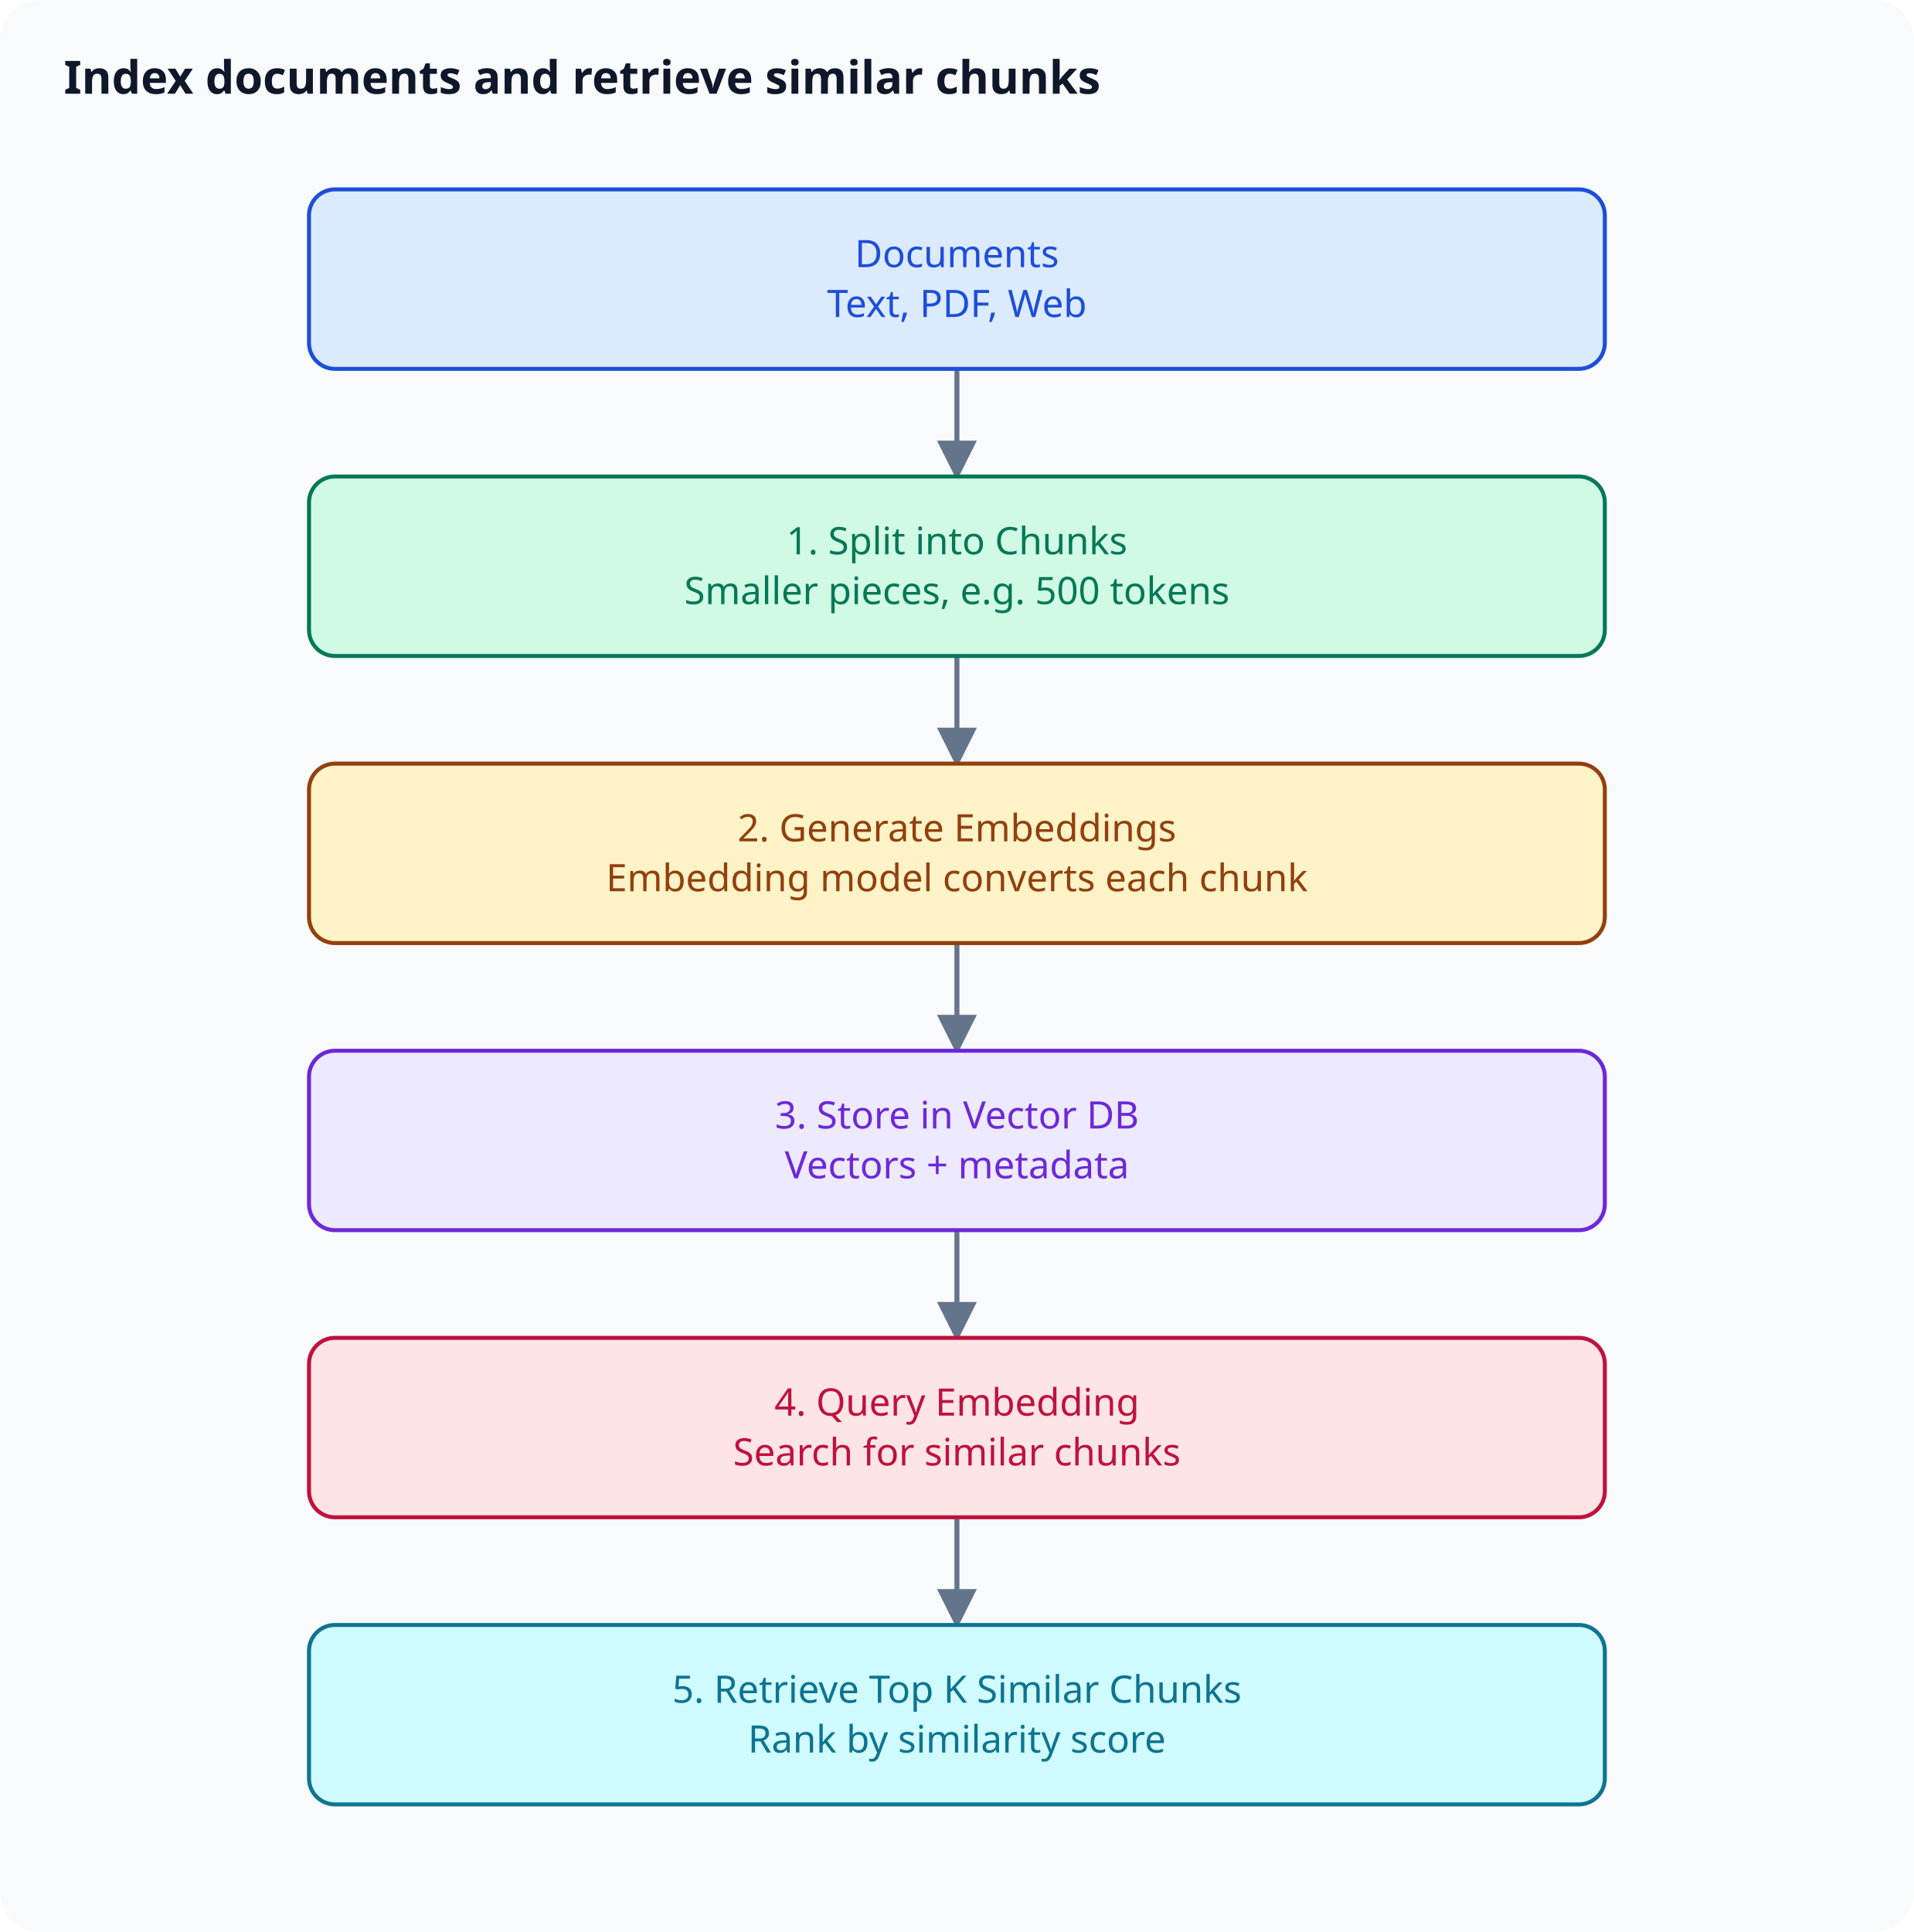
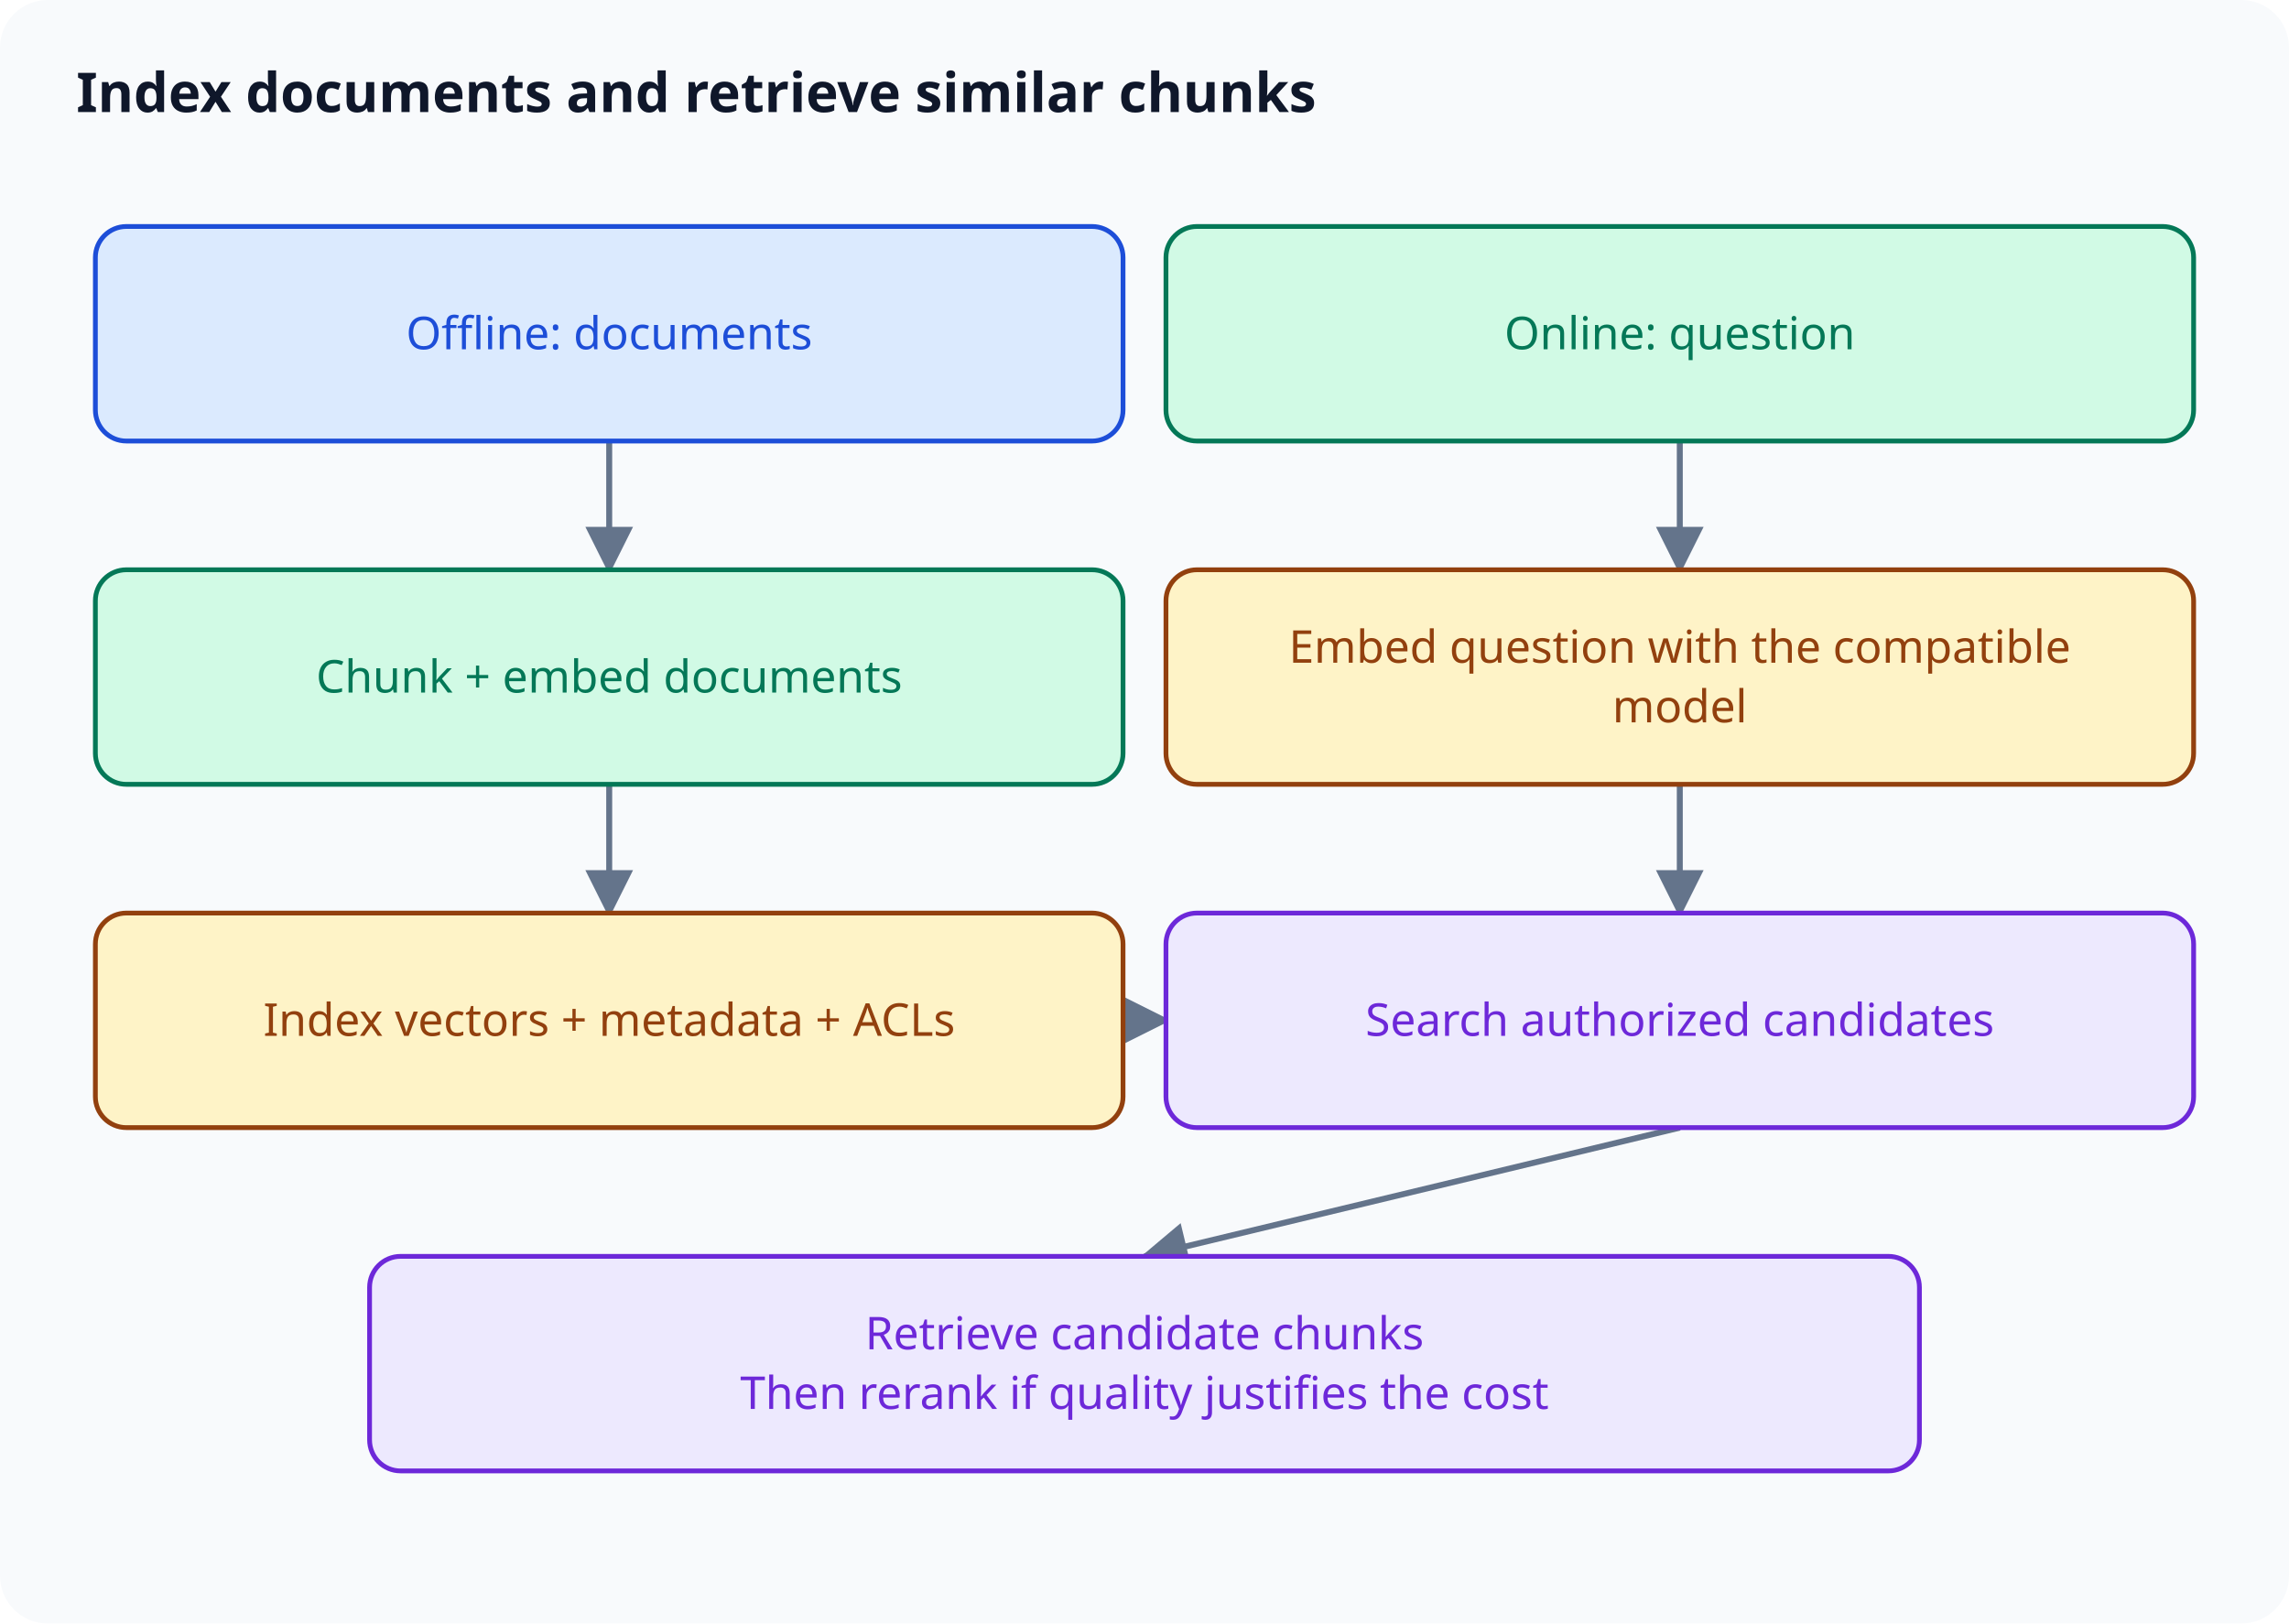
- <svg xmlns="http://www.w3.org/2000/svg" width="960" height="969" viewBox="0 0 960 969" role="img" aria-labelledby="title desc">
-   <rect width="960" height="969" rx="20" fill="#f8fafc" />
+ <svg xmlns="http://www.w3.org/2000/svg" width="960" height="681" viewBox="0 0 960 681" role="img" aria-labelledby="title desc">
+   <rect width="960" height="681" rx="20" fill="#f8fafc" />
  <defs>
    <marker id="arrow" viewBox="0 0 10 10" refX="9" refY="5" markerWidth="8" markerHeight="8" orient="auto-start-reverse">
      <path d="M0 0 L10 5 L0 10z" fill="#64748b" />
    </marker>
  </defs>
  <text x="32" y="47" font-family="system-ui,sans-serif" font-size="23" font-weight="700" fill="#0f172a">Index documents and retrieve similar chunks</text>
-   <path d="M480.0 185 L480.0 239" fill="none" stroke="#64748b" stroke-width="2.5" marker-end="url(#arrow)" />
-   <path d="M480.0 329 L480.0 383" fill="none" stroke="#64748b" stroke-width="2.5" marker-end="url(#arrow)" />
-   <path d="M480.0 473 L480.0 527" fill="none" stroke="#64748b" stroke-width="2.5" marker-end="url(#arrow)" />
-   <path d="M480.0 617 L480.0 671" fill="none" stroke="#64748b" stroke-width="2.5" marker-end="url(#arrow)" />
-   <path d="M480.0 761 L480.0 815" fill="none" stroke="#64748b" stroke-width="2.5" marker-end="url(#arrow)" />
-   <rect x="155.0" y="95" width="650" height="90" rx="13" fill="#dbeafe" stroke="#1d4ed8" stroke-width="2" />
-   <text x="480.0" y="134.0" text-anchor="middle" font-family="system-ui,sans-serif" font-size="19" fill="#1d4ed8">Documents</text>
-   <text x="480.0" y="159.0" text-anchor="middle" font-family="system-ui,sans-serif" font-size="19" fill="#1d4ed8">Text, PDF, Web</text>
-   <rect x="155.0" y="239" width="650" height="90" rx="13" fill="#d1fae5" stroke="#047857" stroke-width="2" />
-   <text x="480.0" y="278.0" text-anchor="middle" font-family="system-ui,sans-serif" font-size="19" fill="#047857">1. Split into Chunks</text>
-   <text x="480.0" y="303.0" text-anchor="middle" font-family="system-ui,sans-serif" font-size="19" fill="#047857">Smaller pieces, e.g. 500 tokens</text>
-   <rect x="155.0" y="383" width="650" height="90" rx="13" fill="#fef3c7" stroke="#92400e" stroke-width="2" />
-   <text x="480.0" y="422.0" text-anchor="middle" font-family="system-ui,sans-serif" font-size="19" fill="#92400e">2. Generate Embeddings</text>
-   <text x="480.0" y="447.0" text-anchor="middle" font-family="system-ui,sans-serif" font-size="19" fill="#92400e">Embedding model converts each chunk</text>
+   <path d="M255.5 185 L255.5 239" fill="none" stroke="#64748b" stroke-width="2.5" marker-end="url(#arrow)" />
+   <path d="M704.5 185 L704.5 239" fill="none" stroke="#64748b" stroke-width="2.5" marker-end="url(#arrow)" />
+   <path d="M255.5 329 L255.5 383" fill="none" stroke="#64748b" stroke-width="2.5" marker-end="url(#arrow)" />
+   <path d="M704.5 329 L704.5 383" fill="none" stroke="#64748b" stroke-width="2.5" marker-end="url(#arrow)" />
+   <path d="M471.0 428.0 L489.0 428.0" fill="none" stroke="#64748b" stroke-width="2.5" marker-end="url(#arrow)" />
+   <path d="M704.5 473 L480.0 527" fill="none" stroke="#64748b" stroke-width="2.5" marker-end="url(#arrow)" />
+   <rect x="40.0" y="95" width="431.0" height="90" rx="13" fill="#dbeafe" stroke="#1d4ed8" stroke-width="2" />
+   <text x="255.5" y="146.5" text-anchor="middle" font-family="system-ui,sans-serif" font-size="19" fill="#1d4ed8">Offline: documents</text>
+   <rect x="489.0" y="95" width="431.0" height="90" rx="13" fill="#d1fae5" stroke="#047857" stroke-width="2" />
+   <text x="704.5" y="146.5" text-anchor="middle" font-family="system-ui,sans-serif" font-size="19" fill="#047857">Online: question</text>
+   <rect x="40.0" y="239" width="431.0" height="90" rx="13" fill="#d1fae5" stroke="#047857" stroke-width="2" />
+   <text x="255.5" y="290.5" text-anchor="middle" font-family="system-ui,sans-serif" font-size="19" fill="#047857">Chunk + embed documents</text>
+   <rect x="489.0" y="239" width="431.0" height="90" rx="13" fill="#fef3c7" stroke="#92400e" stroke-width="2" />
+   <text x="704.5" y="278.0" text-anchor="middle" font-family="system-ui,sans-serif" font-size="19" fill="#92400e">Embed question with the compatible</text>
+   <text x="704.5" y="303.0" text-anchor="middle" font-family="system-ui,sans-serif" font-size="19" fill="#92400e">model</text>
+   <rect x="40.0" y="383" width="431.0" height="90" rx="13" fill="#fef3c7" stroke="#92400e" stroke-width="2" />
+   <text x="255.5" y="434.5" text-anchor="middle" font-family="system-ui,sans-serif" font-size="19" fill="#92400e">Index vectors + metadata + ACLs</text>
+   <rect x="489.0" y="383" width="431.0" height="90" rx="13" fill="#ede9fe" stroke="#6d28d9" stroke-width="2" />
+   <text x="704.5" y="434.5" text-anchor="middle" font-family="system-ui,sans-serif" font-size="19" fill="#6d28d9">Search authorized candidates</text>
  <rect x="155.0" y="527" width="650" height="90" rx="13" fill="#ede9fe" stroke="#6d28d9" stroke-width="2" />
-   <text x="480.0" y="566.0" text-anchor="middle" font-family="system-ui,sans-serif" font-size="19" fill="#6d28d9">3. Store in Vector DB</text>
-   <text x="480.0" y="591.0" text-anchor="middle" font-family="system-ui,sans-serif" font-size="19" fill="#6d28d9">Vectors + metadata</text>
-   <rect x="155.0" y="671" width="650" height="90" rx="13" fill="#ffe4e6" stroke="#be123c" stroke-width="2" />
-   <text x="480.0" y="710.0" text-anchor="middle" font-family="system-ui,sans-serif" font-size="19" fill="#be123c">4. Query Embedding</text>
-   <text x="480.0" y="735.0" text-anchor="middle" font-family="system-ui,sans-serif" font-size="19" fill="#be123c">Search for similar chunks</text>
-   <rect x="155.0" y="815" width="650" height="90" rx="13" fill="#cffafe" stroke="#0e7490" stroke-width="2" />
-   <text x="480.0" y="854.0" text-anchor="middle" font-family="system-ui,sans-serif" font-size="19" fill="#0e7490">5. Retrieve Top K Similar Chunks</text>
-   <text x="480.0" y="879.0" text-anchor="middle" font-family="system-ui,sans-serif" font-size="19" fill="#0e7490">Rank by similarity score</text>
+   <text x="480.0" y="566.0" text-anchor="middle" font-family="system-ui,sans-serif" font-size="19" fill="#6d28d9">Retrieve candidate chunks</text>
+   <text x="480.0" y="591.0" text-anchor="middle" font-family="system-ui,sans-serif" font-size="19" fill="#6d28d9">Then rerank if quality justifies the cost</text>
</svg>
